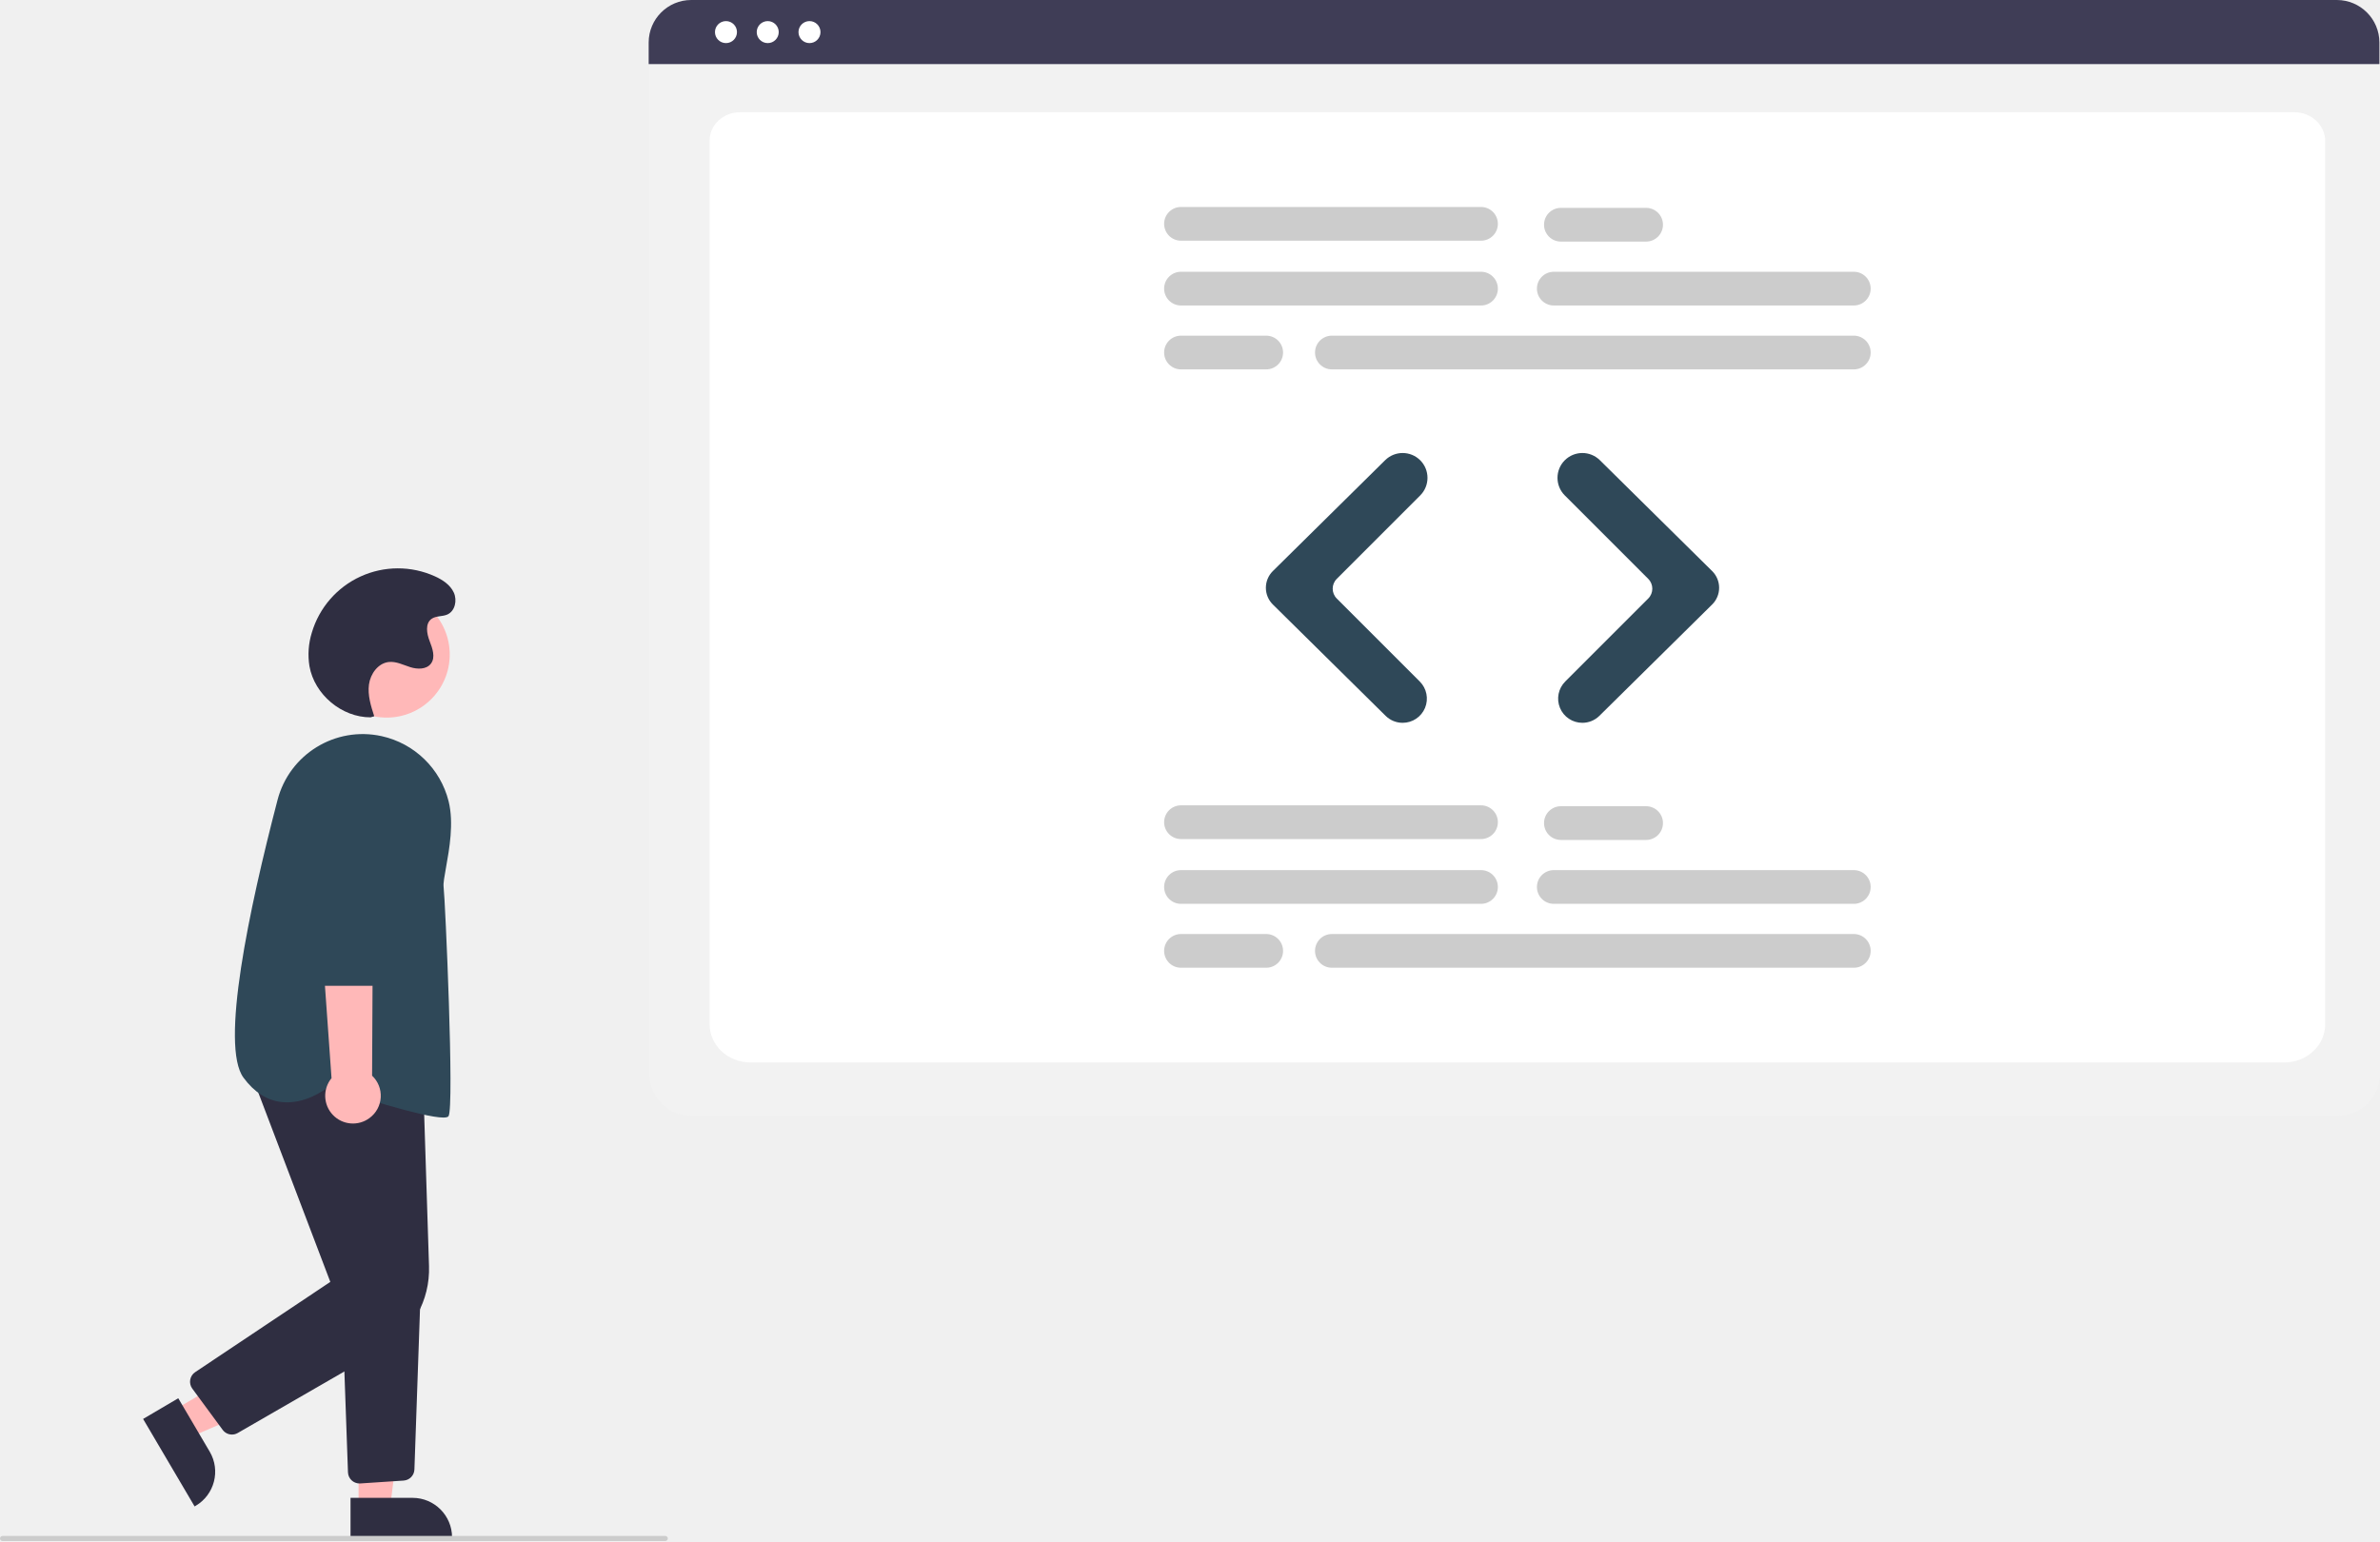
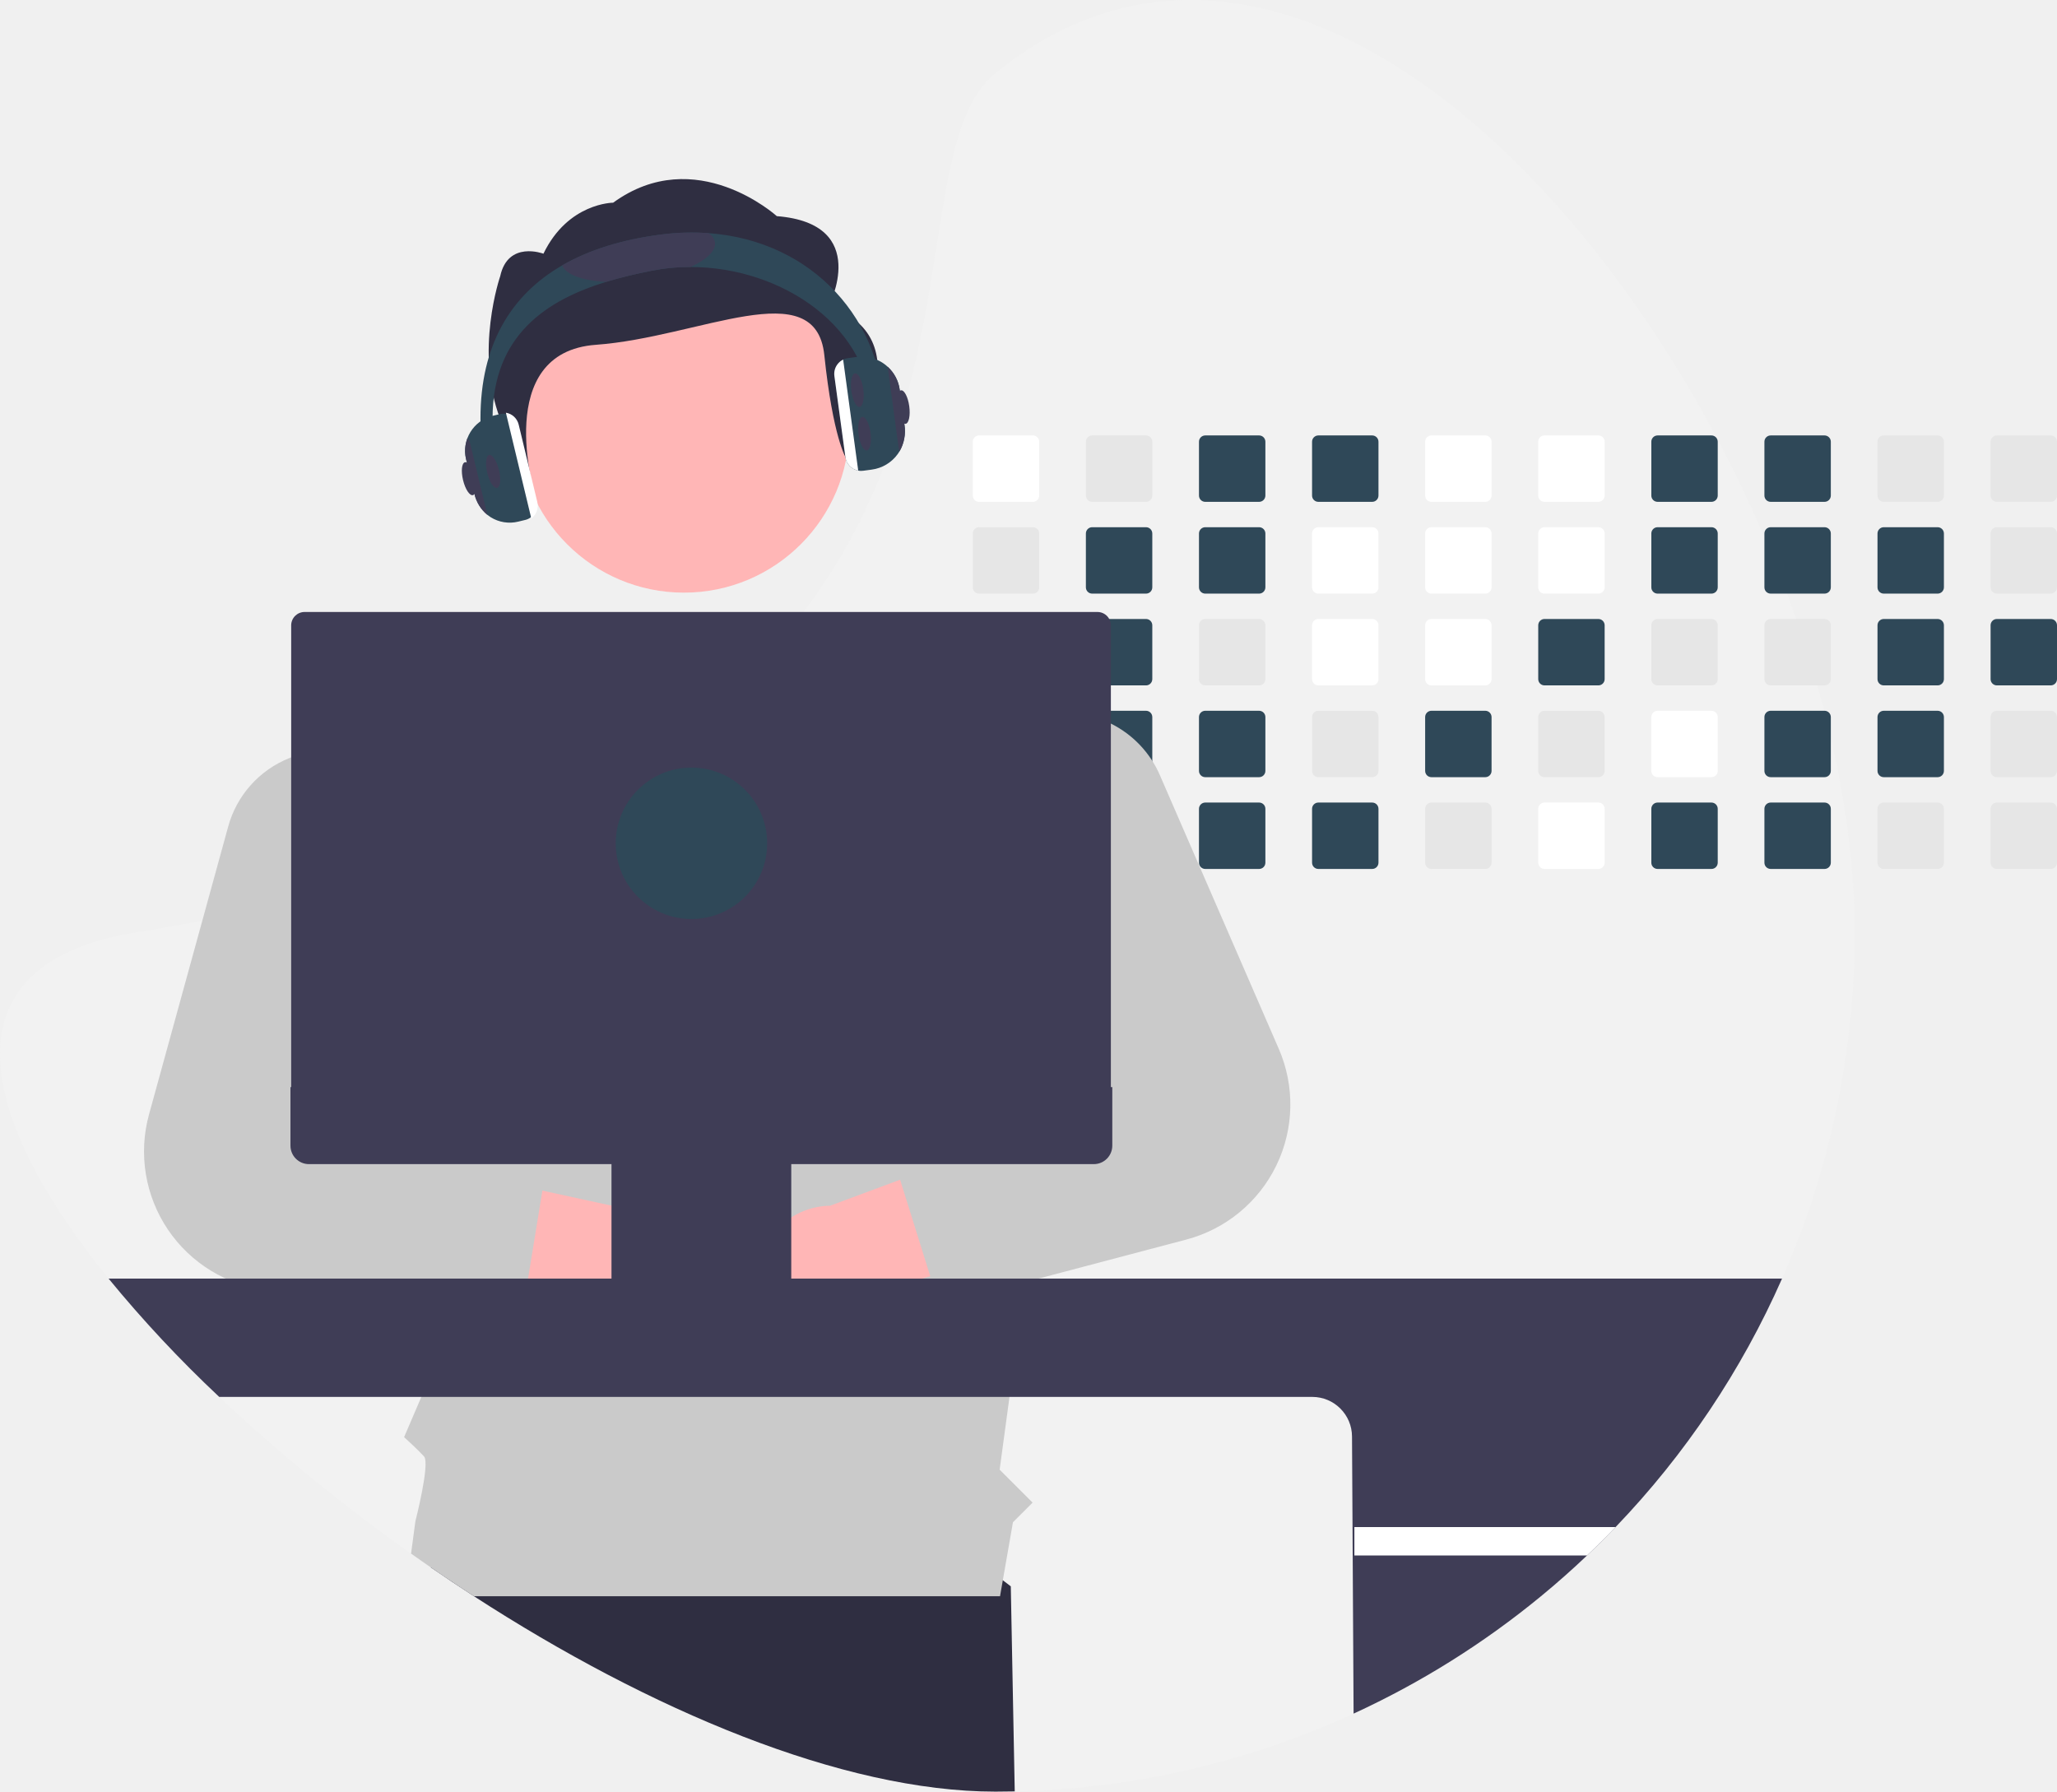
- <svg xmlns="http://www.w3.org/2000/svg" data-name="Layer 1" width="926.622" height="600.085" viewBox="0 0 926.622 600.085">
-   <circle cx="150.534" cy="254.872" r="24.561" fill="#ffb8b8" />
-   <polygon points="67.543 549.197 73.762 559.763 117.474 540.803 108.295 525.21 67.543 549.197" fill="#ffb8b8" />
-   <path d="M206.096,694.43,218.343,715.237l.001.001A15.386,15.386,0,0,1,212.888,736.302l-.431.254L192.405,702.489Z" transform="translate(-136.6892 -149.9575)" fill="#2f2e41" />
-   <polygon points="139.6 587.26 151.86 587.259 157.692 539.971 139.598 539.972 139.6 587.26" fill="#ffb8b8" />
-   <path d="M273.162,733.215l24.144-.001h.001a15.386,15.386,0,0,1,15.386,15.386v.5l-39.531.001Z" transform="translate(-136.6892 -149.9575)" fill="#2f2e41" />
-   <path d="M227.001,708.567a4.493,4.493,0,0,1-3.624-1.833l-11.824-16.059a4.5,4.5,0,0,1,1.125-6.41l52.614-35.142-31.747-83.475L301.434,571.252l2.287,71.733A36.046,36.046,0,0,1,285.675,675.409l-56.427,32.554A4.486,4.486,0,0,1,227.001,708.567Z" transform="translate(-136.6892 -149.9575)" fill="#2f2e41" />
-   <path d="M276.659,727.617a4.5,4.5,0,0,1-4.489-4.34l-2.488-69.882,30.808-1.623-2.453,70.384a4.487,4.487,0,0,1-4.2,4.333l-16.873,1.118C276.863,727.614,276.761,727.617,276.659,727.617Z" transform="translate(-136.6892 -149.9575)" fill="#2f2e41" />
-   <path d="M309.291,585.129c-7.838,0-35.217-8.816-44.721-11.959-1.422,1.138-9.233,6.979-18.351,5.911-5.626-.66-10.579-3.845-14.721-9.466-9.147-12.414,2.151-65.651,13.239-108.126a34.268,34.268,0,0,1,40.529-24.88h0a34.571,34.571,0,0,1,26.088,25.378c2.088,8.498.292,18.494-1.02,25.794-.616,3.432-1.104,6.143-.937,7.475.644,5.148,4.219,85.892,1.92,89.34C311.071,584.963,310.363,585.129,309.291,585.129Z" transform="translate(-136.6892 -149.9575)" fill="#2f4858" />
-   <path d="M280.616,585.272a10.743,10.743,0,0,0,.942-16.446l.485-97.844-23.045,3.837,6.769,94.97A10.801,10.801,0,0,0,280.616,585.272Z" transform="translate(-136.6892 -149.9575)" fill="#ffb8b8" />
-   <path d="M285.946,533.818H261.124a4.514,4.514,0,0,1-4.5-4.459l-.609-67.292a17.603,17.603,0,1,1,35.204.043L290.446,529.37A4.515,4.515,0,0,1,285.946,533.818Z" transform="translate(-136.6892 -149.9575)" fill="#2f4858" />
-   <path d="M280.969,429.289c-11.245.021-21.854-8.868-23.803-19.943a28.671,28.671,0,0,1,.919-13.014A34.954,34.954,0,0,1,306.021,374.379c3.008,1.361,5.971,3.316,7.349,6.317s.515,7.195-2.498,8.546c-1.969.882-4.44.449-6.187,1.716-2.509,1.819-1.863,5.691-.743,8.581s2.388,6.387.509,8.852c-1.75,2.297-5.249,2.226-8.004,1.361s-5.476-2.313-8.349-2.018c-4.19.43-7.202,4.598-7.759,8.773s.755,8.349,2.05,12.357Z" transform="translate(-136.6892 -149.9575)" fill="#2f2e41" />
-   <path d="M395.689,750.042h-258a1,1,0,1,1,0-2h258a1,1,0,0,1,0,2Z" transform="translate(-136.6892 -149.9575)" fill="#ccc" />
-   <path d="M1046.811,584.505H405.972a16.519,16.519,0,0,1-16.5-16.5V172.852a12.102,12.102,0,0,1,12.088-12.088h649.453a12.311,12.311,0,0,1,12.297,12.297V568.005A16.519,16.519,0,0,1,1046.811,584.505Z" transform="translate(-136.6892 -149.9575)" fill="#f2f2f2" />
-   <path d="M1026.091,563.673H428.846c-8.755,0-15.878-6.67-15.878-14.868v-344.105c0-6.08,5.278-11.027,11.766-11.027H1030.008c6.595,0,11.961,5.028,11.961,11.208V548.805C1041.969,557.003,1034.846,563.673,1026.091,563.673Z" transform="translate(-136.6892 -149.9575)" fill="#fff" />
-   <path d="M1063.081,174.908H389.241v-8.4a16.574,16.574,0,0,1,16.56-16.55H1046.521a16.574,16.574,0,0,1,16.56,16.55Z" transform="translate(-136.6892 -149.9575)" fill="#3f3d56" />
-   <circle cx="282.647" cy="12.5" r="4.283" fill="#fff" />
-   <circle cx="298.906" cy="12.5" r="4.283" fill="#fff" />
-   <circle cx="315.165" cy="12.5" r="4.283" fill="#fff" />
-   <path d="M713.3,268.912H596.492a6.566,6.566,0,0,1,0-13.132H713.3a6.566,6.566,0,1,1,0,13.132Z" transform="translate(-136.6892 -149.9575)" fill="#ccc" />
-   <path d="M858.446,268.912H741.638a6.566,6.566,0,0,1,0-13.132H858.446a6.566,6.566,0,1,1,0,13.132Z" transform="translate(-136.6892 -149.9575)" fill="#ccc" />
-   <path d="M858.446,293.794H655.241a6.566,6.566,0,1,1,0-13.132H858.446a6.566,6.566,0,1,1,0,13.132Z" transform="translate(-136.6892 -149.9575)" fill="#ccc" />
-   <path d="M713.3,243.684H596.492a6.566,6.566,0,0,1,0-13.132H713.3a6.566,6.566,0,1,1,0,13.132Z" transform="translate(-136.6892 -149.9575)" fill="#ccc" />
-   <path d="M777.579,244.03H744.402a6.566,6.566,0,0,1,0-13.132H777.579a6.566,6.566,0,1,1,0,13.132Z" transform="translate(-136.6892 -149.9575)" fill="#ccc" />
-   <path d="M629.668,293.794H596.492a6.566,6.566,0,0,1,0-13.132h33.176a6.566,6.566,0,1,1,0,13.132Z" transform="translate(-136.6892 -149.9575)" fill="#ccc" />
-   <path d="M713.3,501.912H596.492a6.566,6.566,0,0,1,0-13.132H713.3a6.566,6.566,0,1,1,0,13.132Z" transform="translate(-136.6892 -149.9575)" fill="#ccc" />
-   <path d="M858.446,501.912H741.638a6.566,6.566,0,0,1,0-13.132H858.446a6.566,6.566,0,1,1,0,13.132Z" transform="translate(-136.6892 -149.9575)" fill="#ccc" />
-   <path d="M858.446,526.794H655.241a6.566,6.566,0,1,1,0-13.132H858.446a6.566,6.566,0,1,1,0,13.132Z" transform="translate(-136.6892 -149.9575)" fill="#ccc" />
-   <path d="M713.3,476.684H596.492a6.566,6.566,0,0,1,0-13.132H713.3a6.566,6.566,0,1,1,0,13.132Z" transform="translate(-136.6892 -149.9575)" fill="#ccc" />
-   <path d="M777.579,477.03H744.402a6.566,6.566,0,0,1,0-13.132H777.579a6.566,6.566,0,0,1,0,13.132Z" transform="translate(-136.6892 -149.9575)" fill="#ccc" />
-   <path d="M629.668,526.794H596.492a6.566,6.566,0,0,1,0-13.132h33.176a6.566,6.566,0,1,1,0,13.132Z" transform="translate(-136.6892 -149.9575)" fill="#ccc" />
-   <path d="M682.793,431.419a9.397,9.397,0,0,1-6.624-2.71l-43.909-43.359a9.152,9.152,0,0,1,0-13.023l43.731-43.184a9.702,9.702,0,0,1,13.644.043h0a9.689,9.689,0,0,1,0,13.687l-32.496,32.497a5.413,5.413,0,0,0,0,7.647l32.32,32.32a9.418,9.418,0,0,1-6.666,16.084Z" transform="translate(-136.6892 -149.9575)" fill="#2f4858" />
-   <path d="M752.759,431.419a9.418,9.418,0,0,1-6.666-16.084L778.412,383.015a5.413,5.413,0,0,0,0-7.647L745.916,342.872a9.678,9.678,0,0,1,0-13.687h0a9.702,9.702,0,0,1,13.644-.043l43.731,43.184a9.152,9.152,0,0,1,0,13.023l-43.909,43.359A9.399,9.399,0,0,1,752.759,431.419Z" transform="translate(-136.6892 -149.9575)" fill="#2f4858" />
+ <svg xmlns="http://www.w3.org/2000/svg" data-name="Layer 1" width="850.538" height="740.83" viewBox="0 0 850.538 740.83">
+   <path d="M941.609,465.125a354.21,354.21,0,0,1-98.85,245.9q-5.745,6.015-11.8,11.74-9.225,8.775-19.07,16.87a353.934,353.934,0,0,1-217.58,80.69q-3.975.09-7.98.09c-63.43,0-143.21-33.88-215.61-80.78q-8.985-5.82-17.81-11.91-4.125-2.82-8.21-5.72a730.43,730.43,0,0,1-79.32-64.8,514.116,514.116,0,0,1-45.75-48.92c-55.63-68.62-67.9-130.45,11.41-143.16q14.085-2.25,27.34-4.81,19.2-3.69,36.75-7.97,23.64-5.745,44.42-12.46,6.99-2.25,13.66-4.59c65.74-23.09,109.74-53.2,139.69-85.87q7.62-8.295,14.05-16.79a236.055,236.055,0,0,0,17.83-27.12,254.898,254.898,0,0,0,18.41-41.05l.27-.78c23.83-68.74,16.58-132.5,42.87-153.84,112.38-91.23,252.29,38.69,317.96,191.9q4.965,11.58,9.34,23.3,1.965,5.235,3.79,10.49,4.8,13.695,8.71,27.46,1.5,5.25,2.86,10.49c.97,3.77,1.9,7.53,2.76,11.29C938.139,412.305,941.609,439.455,941.609,465.125Z" transform="translate(-174.731 -79.58524)" fill="#f2f2f2" />
+   <path d="M594.309,820.325q-3.975.09-7.98.09c-63.43,0-143.21-33.88-215.61-80.78q-8.985-5.82-17.81-11.91l5.16-31.4,156.21-20.74,78.4,59.95Z" transform="translate(-174.731 -79.58524)" fill="#2f2e41" />
+   <path d="M601.829,259.635h-22.26a2.601,2.601,0,0,0-2.6,2.6v22.27a2.593,2.593,0,0,0,2.6,2.59h22.26a2.599,2.599,0,0,0,2.6-2.59v-22.27A2.608,2.608,0,0,0,601.829,259.635Z" transform="translate(-174.731 -79.58524)" fill="#fff" />
+   <path d="M601.829,297.585h-22.26a2.601,2.601,0,0,0-2.6,2.6v22.27a2.593,2.593,0,0,0,2.6,2.59h22.26a2.599,2.599,0,0,0,2.6-2.59v-22.27A2.608,2.608,0,0,0,601.829,297.585Z" transform="translate(-174.731 -79.58524)" fill="#e6e6e6" />
+   <path d="M601.829,335.535h-22.26a2.601,2.601,0,0,0-2.6,2.6v22.26a2.595,2.595,0,0,0,2.6,2.6h22.26a2.601,2.601,0,0,0,2.6-2.6v-22.26A2.608,2.608,0,0,0,601.829,335.535Z" transform="translate(-174.731 -79.58524)" fill="#e6e6e6" />
+   <path d="M604.389,375.625a2.617,2.617,0,0,0-2.56-2.14h-22.26a2.601,2.601,0,0,0-2.6,2.6v22.26a2.595,2.595,0,0,0,2.6,2.6h22.26a2.601,2.601,0,0,0,2.6-2.6v-22.26A2.313,2.313,0,0,0,604.389,375.625Z" transform="translate(-174.731 -79.58524)" fill="#e6e6e6" />
+   <path d="M602.839,411.635a2.634,2.634,0,0,0-1.01-.2h-22.26a2.595,2.595,0,0,0-2.6,2.6v22.26a2.588,2.588,0,0,0,2.6,2.6h22.26a2.601,2.601,0,0,0,2.6-2.6v-22.26A2.616,2.616,0,0,0,602.839,411.635Z" transform="translate(-174.731 -79.58524)" fill="#e6e6e6" />
+   <path d="M648.589,259.635h-22.26a2.601,2.601,0,0,0-2.6,2.6v22.27a2.593,2.593,0,0,0,2.6,2.59h22.26a2.599,2.599,0,0,0,2.6-2.59v-22.27A2.608,2.608,0,0,0,648.589,259.635Z" transform="translate(-174.731 -79.58524)" fill="#e6e6e6" />
+   <path d="M648.589,297.585h-22.26a2.601,2.601,0,0,0-2.6,2.6v22.27a2.593,2.593,0,0,0,2.6,2.59h22.26a2.599,2.599,0,0,0,2.6-2.59v-22.27A2.608,2.608,0,0,0,648.589,297.585Z" transform="translate(-174.731 -79.58524)" fill="#2f4858" />
+   <path d="M648.589,335.535h-22.26a2.601,2.601,0,0,0-2.6,2.6v22.26a2.595,2.595,0,0,0,2.6,2.6h22.26a2.601,2.601,0,0,0,2.6-2.6v-22.26A2.608,2.608,0,0,0,648.589,335.535Z" transform="translate(-174.731 -79.58524)" fill="#2f4858" />
+   <path d="M648.589,373.485h-22.26a2.593,2.593,0,0,0-2.46,1.78,2.478,2.478,0,0,0-.14.82v22.26a2.595,2.595,0,0,0,2.6,2.6h22.26a2.601,2.601,0,0,0,2.6-2.6v-22.26A2.608,2.608,0,0,0,648.589,373.485Z" transform="translate(-174.731 -79.58524)" fill="#2f4858" />
+   <path d="M648.589,411.435h-22.26a2.595,2.595,0,0,0-2.6,2.6v22.26a2.595,2.595,0,0,0,2.6,2.6h22.26a2.601,2.601,0,0,0,2.6-2.6v-22.26A2.601,2.601,0,0,0,648.589,411.435Z" transform="translate(-174.731 -79.58524)" fill="#e6e6e6" />
+   <path d="M695.349,259.635h-22.26a2.601,2.601,0,0,0-2.6,2.6v22.27a2.593,2.593,0,0,0,2.6,2.59h22.26a2.599,2.599,0,0,0,2.6-2.59v-22.27A2.608,2.608,0,0,0,695.349,259.635Z" transform="translate(-174.731 -79.58524)" fill="#2f4858" />
+   <path d="M695.349,297.585h-22.26a2.601,2.601,0,0,0-2.6,2.6v22.27a2.593,2.593,0,0,0,2.6,2.59h22.26a2.599,2.599,0,0,0,2.6-2.59v-22.27A2.608,2.608,0,0,0,695.349,297.585Z" transform="translate(-174.731 -79.58524)" fill="#2f4858" />
+   <path d="M695.349,335.535h-22.26a2.601,2.601,0,0,0-2.6,2.6v22.26a2.595,2.595,0,0,0,2.6,2.6h22.26a2.601,2.601,0,0,0,2.6-2.6v-22.26A2.608,2.608,0,0,0,695.349,335.535Z" transform="translate(-174.731 -79.58524)" fill="#e6e6e6" />
+   <path d="M695.349,373.485h-22.26a2.601,2.601,0,0,0-2.6,2.6v22.26a2.595,2.595,0,0,0,2.6,2.6h22.26a2.601,2.601,0,0,0,2.6-2.6v-22.26A2.608,2.608,0,0,0,695.349,373.485Z" transform="translate(-174.731 -79.58524)" fill="#2f4858" />
+   <path d="M695.349,411.435h-22.26a2.595,2.595,0,0,0-2.6,2.6v22.26a2.595,2.595,0,0,0,2.6,2.6h22.26a2.601,2.601,0,0,0,2.6-2.6v-22.26A2.601,2.601,0,0,0,695.349,411.435Z" transform="translate(-174.731 -79.58524)" fill="#2f4858" />
+   <path d="M742.109,259.635h-22.26a2.601,2.601,0,0,0-2.6,2.6v22.27a2.593,2.593,0,0,0,2.6,2.59h22.26a2.599,2.599,0,0,0,2.6-2.59v-22.27A2.608,2.608,0,0,0,742.109,259.635Z" transform="translate(-174.731 -79.58524)" fill="#2f4858" />
+   <path d="M742.109,297.585h-22.26a2.601,2.601,0,0,0-2.6,2.6v22.27a2.593,2.593,0,0,0,2.6,2.59h22.26a2.599,2.599,0,0,0,2.6-2.59v-22.27A2.608,2.608,0,0,0,742.109,297.585Z" transform="translate(-174.731 -79.58524)" fill="#fff" />
+   <path d="M742.109,335.535h-22.26a2.601,2.601,0,0,0-2.6,2.6v22.26a2.595,2.595,0,0,0,2.6,2.6h22.26a2.601,2.601,0,0,0,2.6-2.6v-22.26A2.608,2.608,0,0,0,742.109,335.535Z" transform="translate(-174.731 -79.58524)" fill="#fff" />
+   <path d="M742.109,373.485h-22.26a2.601,2.601,0,0,0-2.6,2.6v22.26a2.595,2.595,0,0,0,2.6,2.6h22.26a2.601,2.601,0,0,0,2.6-2.6v-22.26A2.608,2.608,0,0,0,742.109,373.485Z" transform="translate(-174.731 -79.58524)" fill="#e6e6e6" />
+   <path d="M742.109,411.435h-22.26a2.595,2.595,0,0,0-2.6,2.6v22.26a2.595,2.595,0,0,0,2.6,2.6h22.26a2.601,2.601,0,0,0,2.6-2.6v-22.26A2.601,2.601,0,0,0,742.109,411.435Z" transform="translate(-174.731 -79.58524)" fill="#2f4858" />
+   <path d="M788.869,259.635h-22.27a2.599,2.599,0,0,0-2.59,2.6v22.27a2.591,2.591,0,0,0,2.59,2.59h22.27a2.599,2.599,0,0,0,2.6-2.59v-22.27A2.608,2.608,0,0,0,788.869,259.635Z" transform="translate(-174.731 -79.58524)" fill="#fff" />
+   <path d="M788.869,297.585h-22.27a2.599,2.599,0,0,0-2.59,2.6v22.27a2.59,2.59,0,0,0,2.59,2.59h22.27a2.599,2.599,0,0,0,2.6-2.59v-22.27A2.608,2.608,0,0,0,788.869,297.585Z" transform="translate(-174.731 -79.58524)" fill="#fff" />
+   <path d="M788.869,335.535h-22.27a2.599,2.599,0,0,0-2.59,2.6v22.26a2.593,2.593,0,0,0,2.59,2.6h22.27a2.601,2.601,0,0,0,2.6-2.6v-22.26A2.608,2.608,0,0,0,788.869,335.535Z" transform="translate(-174.731 -79.58524)" fill="#fff" />
+   <path d="M788.869,373.485h-22.27a2.599,2.599,0,0,0-2.59,2.6v22.26a2.593,2.593,0,0,0,2.59,2.6h22.27a2.601,2.601,0,0,0,2.6-2.6v-22.26A2.608,2.608,0,0,0,788.869,373.485Z" transform="translate(-174.731 -79.58524)" fill="#2f4858" />
+   <path d="M788.869,411.435h-22.27a2.593,2.593,0,0,0-2.59,2.6v22.26a2.593,2.593,0,0,0,2.59,2.6h22.27a2.601,2.601,0,0,0,2.6-2.6v-22.26A2.601,2.601,0,0,0,788.869,411.435Z" transform="translate(-174.731 -79.58524)" fill="#e6e6e6" />
+   <path d="M835.629,259.635h-22.27a2.599,2.599,0,0,0-2.59,2.6v22.27a2.591,2.591,0,0,0,2.59,2.59h22.27a2.599,2.599,0,0,0,2.6-2.59v-22.27A2.608,2.608,0,0,0,835.629,259.635Z" transform="translate(-174.731 -79.58524)" fill="#fff" />
+   <path d="M835.629,297.585h-22.27a2.599,2.599,0,0,0-2.59,2.6v22.27a2.59,2.59,0,0,0,2.59,2.59h22.27a2.599,2.599,0,0,0,2.6-2.59v-22.27A2.608,2.608,0,0,0,835.629,297.585Z" transform="translate(-174.731 -79.58524)" fill="#fff" />
+   <path d="M835.629,335.535h-22.27a2.599,2.599,0,0,0-2.59,2.6v22.26a2.593,2.593,0,0,0,2.59,2.6h22.27a2.601,2.601,0,0,0,2.6-2.6v-22.26A2.608,2.608,0,0,0,835.629,335.535Z" transform="translate(-174.731 -79.58524)" fill="#2f4858" />
+   <path d="M835.629,373.485h-22.27a2.599,2.599,0,0,0-2.59,2.6v22.26a2.593,2.593,0,0,0,2.59,2.6h22.27a2.601,2.601,0,0,0,2.6-2.6v-22.26A2.608,2.608,0,0,0,835.629,373.485Z" transform="translate(-174.731 -79.58524)" fill="#e6e6e6" />
+   <path d="M835.629,411.435h-22.27a2.593,2.593,0,0,0-2.59,2.6v22.26a2.593,2.593,0,0,0,2.59,2.6h22.27a2.601,2.601,0,0,0,2.6-2.6v-22.26A2.601,2.601,0,0,0,835.629,411.435Z" transform="translate(-174.731 -79.58524)" fill="#fff" />
+   <path d="M882.389,259.635h-22.27a2.599,2.599,0,0,0-2.59,2.6v22.27a2.591,2.591,0,0,0,2.59,2.59h22.27a2.599,2.599,0,0,0,2.6-2.59v-22.27A2.608,2.608,0,0,0,882.389,259.635Z" transform="translate(-174.731 -79.58524)" fill="#2f4858" />
+   <path d="M882.389,297.585h-22.27a2.599,2.599,0,0,0-2.59,2.6v22.27a2.59,2.59,0,0,0,2.59,2.59h22.27a2.599,2.599,0,0,0,2.6-2.59v-22.27A2.608,2.608,0,0,0,882.389,297.585Z" transform="translate(-174.731 -79.58524)" fill="#2f4858" />
+   <path d="M882.389,335.535h-22.27a2.599,2.599,0,0,0-2.59,2.6v22.26a2.593,2.593,0,0,0,2.59,2.6h22.27a2.601,2.601,0,0,0,2.6-2.6v-22.26A2.608,2.608,0,0,0,882.389,335.535Z" transform="translate(-174.731 -79.58524)" fill="#e6e6e6" />
+   <path d="M882.389,373.485h-22.27a2.599,2.599,0,0,0-2.59,2.6v22.26a2.593,2.593,0,0,0,2.59,2.6h22.27a2.601,2.601,0,0,0,2.6-2.6v-22.26A2.608,2.608,0,0,0,882.389,373.485Z" transform="translate(-174.731 -79.58524)" fill="#fff" />
+   <path d="M882.389,411.435h-22.27a2.593,2.593,0,0,0-2.59,2.6v22.26a2.593,2.593,0,0,0,2.59,2.6h22.27a2.601,2.601,0,0,0,2.6-2.6v-22.26A2.601,2.601,0,0,0,882.389,411.435Z" transform="translate(-174.731 -79.58524)" fill="#2f4858" />
+   <path d="M929.149,259.635h-22.27a2.599,2.599,0,0,0-2.59,2.6v22.27a2.591,2.591,0,0,0,2.59,2.59h22.27a2.599,2.599,0,0,0,2.6-2.59v-22.27A2.608,2.608,0,0,0,929.149,259.635Z" transform="translate(-174.731 -79.58524)" fill="#2f4858" />
+   <path d="M929.149,297.585h-22.27a2.599,2.599,0,0,0-2.59,2.6v22.27a2.59,2.59,0,0,0,2.59,2.59h22.27a2.599,2.599,0,0,0,2.6-2.59v-22.27A2.608,2.608,0,0,0,929.149,297.585Z" transform="translate(-174.731 -79.58524)" fill="#2f4858" />
+   <path d="M929.149,335.535h-22.27a2.599,2.599,0,0,0-2.59,2.6v22.26a2.593,2.593,0,0,0,2.59,2.6h22.27a2.601,2.601,0,0,0,2.6-2.6v-22.26A2.608,2.608,0,0,0,929.149,335.535Z" transform="translate(-174.731 -79.58524)" fill="#e6e6e6" />
+   <path d="M929.149,373.485h-22.27a2.599,2.599,0,0,0-2.59,2.6v22.26a2.593,2.593,0,0,0,2.59,2.6h22.27a2.601,2.601,0,0,0,2.6-2.6v-22.26A2.608,2.608,0,0,0,929.149,373.485Z" transform="translate(-174.731 -79.58524)" fill="#2f4858" />
+   <path d="M929.149,411.435h-22.27a2.593,2.593,0,0,0-2.59,2.6v22.26a2.593,2.593,0,0,0,2.59,2.6h22.27a2.601,2.601,0,0,0,2.6-2.6v-22.26A2.601,2.601,0,0,0,929.149,411.435Z" transform="translate(-174.731 -79.58524)" fill="#2f4858" />
+   <path d="M975.909,259.635h-22.27a2.599,2.599,0,0,0-2.59,2.6v22.27a2.591,2.591,0,0,0,2.59,2.59h22.27a2.599,2.599,0,0,0,2.6-2.59v-22.27A2.608,2.608,0,0,0,975.909,259.635Z" transform="translate(-174.731 -79.58524)" fill="#e6e6e6" />
+   <path d="M975.909,297.585h-22.27a2.599,2.599,0,0,0-2.59,2.6v22.27a2.59,2.59,0,0,0,2.59,2.59h22.27a2.599,2.599,0,0,0,2.6-2.59v-22.27A2.608,2.608,0,0,0,975.909,297.585Z" transform="translate(-174.731 -79.58524)" fill="#2f4858" />
+   <path d="M975.909,335.535h-22.27a2.599,2.599,0,0,0-2.59,2.6v22.26a2.593,2.593,0,0,0,2.59,2.6h22.27a2.601,2.601,0,0,0,2.6-2.6v-22.26A2.608,2.608,0,0,0,975.909,335.535Z" transform="translate(-174.731 -79.58524)" fill="#2f4858" />
+   <path d="M975.909,373.485h-22.27a2.599,2.599,0,0,0-2.59,2.6v22.26a2.593,2.593,0,0,0,2.59,2.6h22.27a2.601,2.601,0,0,0,2.6-2.6v-22.26A2.608,2.608,0,0,0,975.909,373.485Z" transform="translate(-174.731 -79.58524)" fill="#2f4858" />
+   <path d="M975.909,411.435h-22.27a2.593,2.593,0,0,0-2.59,2.6v22.26a2.593,2.593,0,0,0,2.59,2.6h22.27a2.601,2.601,0,0,0,2.6-2.6v-22.26A2.601,2.601,0,0,0,975.909,411.435Z" transform="translate(-174.731 -79.58524)" fill="#e6e6e6" />
+   <path d="M1022.669,259.635h-22.27a2.599,2.599,0,0,0-2.59,2.6v22.27a2.591,2.591,0,0,0,2.59,2.59h22.27a2.599,2.599,0,0,0,2.6-2.59v-22.27A2.608,2.608,0,0,0,1022.669,259.635Z" transform="translate(-174.731 -79.58524)" fill="#e6e6e6" />
+   <path d="M1022.669,297.585h-22.27a2.599,2.599,0,0,0-2.59,2.6v22.27a2.591,2.591,0,0,0,2.59,2.59h22.27a2.599,2.599,0,0,0,2.6-2.59v-22.27A2.608,2.608,0,0,0,1022.669,297.585Z" transform="translate(-174.731 -79.58524)" fill="#e6e6e6" />
+   <path d="M1022.669,335.535h-22.27a2.599,2.599,0,0,0-2.59,2.6v22.26a2.593,2.593,0,0,0,2.59,2.6h22.27a2.601,2.601,0,0,0,2.6-2.6v-22.26A2.608,2.608,0,0,0,1022.669,335.535Z" transform="translate(-174.731 -79.58524)" fill="#2f4858" />
+   <path d="M1022.669,373.485h-22.27a2.599,2.599,0,0,0-2.59,2.6v22.26a2.593,2.593,0,0,0,2.59,2.6h22.27a2.601,2.601,0,0,0,2.6-2.6v-22.26A2.608,2.608,0,0,0,1022.669,373.485Z" transform="translate(-174.731 -79.58524)" fill="#e6e6e6" />
+   <path d="M1022.669,411.435h-22.27a2.593,2.593,0,0,0-2.59,2.6v22.26a2.593,2.593,0,0,0,2.59,2.6h22.27a2.601,2.601,0,0,0,2.6-2.6v-22.26A2.601,2.601,0,0,0,1022.669,411.435Z" transform="translate(-174.731 -79.58524)" fill="#e6e6e6" />
+   <polygon points="336.095 660.051 335.475 660.051 336.005 659.981 336.095 660.051" fill="#2f2e41" />
+   <circle id="b6132315-04e2-4cdb-a713-107c9cd58b0b" data-name="ab6171fa-7d69-4734-b81c-8dff60f9761b" cx="282.814" cy="176.733" r="68.322" fill="#ffb6b6" />
+   <path id="f4304bdd-ba2d-4fff-b404-410205410c5d-262" data-name="bf427902-b9bf-4946-b5d7-5c1c7e04535e" d="M517.377,206.226s17.869-34.161-21.444-37.266c0,0-33.515-30.402-67.676-5.558,0,0-18.633,0-28.823,21.086,0,0-14.655-5.558-17.876,9.317,0,0-10.723,31.055,0,59.005,10.723,27.95,14.285,31.055,14.285,31.055s-17.621-58.598,25.27-61.704,90.887-29.909,94.461,4.251,8.953,42.578,8.953,42.578S558.479,220.201,517.377,206.226Z" transform="translate(-174.731 -79.58524)" fill="#2f2e41" />
+   <path d="M634.279,424.695l-.22,1.16-2.47,13.04-17.07,90.2-1.01,5.31-2.12,11.23-2.9,15.32-6.43,33.95-1.84,9.73-.69,3.65-.24,1.28-1.91,10.07-.58,3.04-4.66,34.53-4.07,30.09,13.62,13.62-8.12,8.12-5.33,30.53.01.07H370.719q-13.2-8.55-26.02-17.63l1.79-13.4s6.16-23.93,3.57-26.79c-2.58-2.86-8.24-7.97-8.24-7.97l7.13-16.64.99-2.31-1.66-34.43-.04-.83-.55-11.35-.07-1.46-.11-2.19-2.11-43.68-.04-.72-.64-13.24-.6-12.59-.26-5.31-2.57-53.13-1.74-36.08-1.52-31.41,6.11-2.07,65.35-22.21,27.07-35.19,56.34.42,27.58.21,46.02,42.68,10.47,5,.08.04,7.51,3.59,19.04,9.09,20.13,9.62,10.33,4.93Z" transform="translate(-174.731 -79.58524)" fill="#cacaca" />
+   <path d="M443.84,637.136a30.286,30.286,0,0,1-40.664-22.43L296.617,599.588l37.043-41.902,95.511,20.78a30.45,30.45,0,0,1,14.669,58.67Z" transform="translate(-174.731 -79.58524)" fill="#ffb6b6" />
+   <path d="M396.329,560.955a13.522,13.522,0,0,0-7.89-4.87l-43.72-9.09-4.49-.93a18.933,18.933,0,0,1-12.53-9.07,19.161,19.161,0,0,1-2.45-7.9,18.895,18.895,0,0,1,.89-7.48l15.15-45.65,9.83-29.62a41.792,41.792,0,0,0,2.09-11.05,43.349,43.349,0,0,0-9.07-28.89,42.693,42.693,0,0,0-49.01-13.64c-.25.09-.51.19-.76.29a42.583,42.583,0,0,0-25.31,28.41l-10.68,38.85-22.03,80.09a57.766,57.766,0,0,0,48.96,72.68l62.97,7.38,29.14,3.42a13.497,13.497,0,0,0,14.84-10.73,4.895,4.895,0,0,0,.11-.55l.7-4.32,5.93-36.38.06-.37A13.475,13.475,0,0,0,396.329,560.955Z" transform="translate(-174.731 -79.58524)" fill="#cacaca" />
+   <path d="M511.714,638.302a30.286,30.286,0,0,0,37.094-27.94l103.362-29.994L609.588,544.109l-91.626,34.041a30.45,30.45,0,0,0-6.249,60.152Z" transform="translate(-174.731 -79.58524)" fill="#ffb6b6" />
+   <path d="M703.489,513.275,654.329,400.135a42.819,42.819,0,0,0-20.27-21.35,43.356,43.356,0,0,0-8.78-3.2c-.47-.12-.94-.23-1.41-.32a42.132,42.132,0,0,0-19.48.36,42.814,42.814,0,0,0-27.34,21.73,1.004,1.004,0,0,0-.08.14,43.1,43.1,0,0,0-.37,38.85l.61,1.22,34.74,69.77a18.9,18.9,0,0,1-10.5,26.19l-2.44.88-43.88,15.85a13.497,13.497,0,0,0-8.33,16.79l.11.35,12.3,39.36c.06.18.12.36.19.54a7.054,7.054,0,0,0,.4.99,13.482,13.482,0,0,0,15.81,7.53l23.68-6.25,4.83-1.28,61.15-16.15a57.76,57.76,0,0,0,38.22-78.86Z" transform="translate(-174.731 -79.58524)" fill="#cacaca" />
+   <path d="M219.629,608.285a514.116,514.116,0,0,0,45.75,48.92h451.97a16.446,16.446,0,0,1,16.42,16.43l.65,114.53a355.43,355.43,0,0,0,77.47-48.53q9.84-8.085,19.07-16.87,6.045-5.73,11.8-11.74a355.629,355.629,0,0,0,68.82-102.74Z" transform="translate(-174.731 -79.58524)" fill="#3f3d56" />
+   <path d="M842.759,711.025q-5.745,6.015-11.8,11.74H734.749v-11.74Z" transform="translate(-174.731 -79.58524)" fill="#fff" />
+   <path d="M633.379,335.535a5.538,5.538,0,0,0-4.87-2.9H300.669a5.555,5.555,0,0,0-5.54,5.55v196.22H634.059V338.185A5.385,5.385,0,0,0,633.379,335.535Z" transform="translate(-174.731 -79.58524)" fill="#3f3d56" />
+   <path d="M294.832,529.092V553.306a7.644,7.644,0,0,0,7.644,7.644H427.573v47.787h-1.662a.993.993,0,0,0-.993.993v3.324a.993.993,0,0,0,.993.993h77.658a.993.993,0,0,0,.993-.993v-3.324a.993.993,0,0,0-.993-.993h-1.662V560.95H627.004a7.644,7.644,0,0,0,7.644-7.644V529.092Z" transform="translate(-174.731 -79.58524)" fill="#3f3d56" />
+   <circle cx="285.903" cy="348.704" r="31.306" fill="#2f4858" />
+   <path d="M540.399,252.585h-5c0-37.8-37.41-62.57-75.15-62.59a82.382,82.382,0,0,0-16.35,1.59c-6.06,1.21-12.35,2.66-18.53,4.55-24.37,7.47-46.97,21.91-46.97,56.45a78.591,78.591,0,0,0,2.54,19.88l-4.84,1.26a83.876,83.876,0,0,1-2.7-21.14c0-30.18,12.39-50.91,33.79-63.27,11.25-6.5,24.98-10.69,40.71-12.73a97.131,97.131,0,0,1,19.75-.6C511.049,179.105,540.399,212.385,540.399,252.585Z" transform="translate(-174.731 -79.58524)" fill="#2f4858" />
+   <path d="M548.729,255.355l-1.97-14.56a15.71,15.71,0,0,0-5-9.56,15.816,15.816,0,0,0-13.25-4l-3.13.43a6.524,6.524,0,0,0-4.35,2.53,6.548,6.548,0,0,0-1.29,4.87l4.55,33.54a6.577,6.577,0,0,0,5.3,5.57,6.154,6.154,0,0,0,1.22.12,6.499,6.499,0,0,0,.88-.06l3.5-.47a15.791,15.791,0,0,0,10.74-6.43c.27-.38.53-.77.77-1.17A16.748,16.748,0,0,0,548.729,255.355Z" transform="translate(-174.731 -79.58524)" fill="#2f4858" />
+   <path d="M523.359,228.275a6.432,6.432,0,0,0-2.33,1.92,6.548,6.548,0,0,0-1.29,4.87l4.55,33.54a6.577,6.577,0,0,0,5.3,5.57Z" transform="translate(-174.731 -79.58524)" fill="#fff" />
+   <path d="M548.729,255.355l-1.97-14.56a15.71,15.71,0,0,0-5-9.56l4.53,33.37a6.176,6.176,0,0,0,.41,1.56A16.748,16.748,0,0,0,548.729,255.355Z" transform="translate(-174.731 -79.58524)" fill="#3f3d56" />
+   <ellipse cx="532.218" cy="258.909" rx="2.5" ry="7" transform="translate(-204.7047 -5.69071) rotate(-7.72549)" fill="#3f3d56" />
+   <ellipse cx="529.218" cy="240.909" rx="2.5" ry="7" transform="translate(-202.3122 -6.25736) rotate(-7.72549)" fill="#3f3d56" />
+   <ellipse cx="548.218" cy="247.909" rx="2.5" ry="7" transform="translate(-203.0808 -3.63971) rotate(-7.72549)" fill="#3f3d56" />
+   <path d="M460.249,189.995a82.382,82.382,0,0,0-16.35,1.59c-6.06,1.21-12.35,2.66-18.53,4.55-9.65-.47-16.75-2.97-18.18-6.82,11.25-6.5,24.98-10.69,40.71-12.73a97.131,97.131,0,0,1,19.75-.6,5.727,5.727,0,0,1,2.72,3.82C470.839,183.285,466.869,186.985,460.249,189.995Z" transform="translate(-174.731 -79.58524)" fill="#3f3d56" />
+   <path d="M396.409,287.285l-7.7-32.01a6.024,6.024,0,0,0-4.88-4.55,6.733,6.733,0,0,0-1-.08,6.026,6.026,0,0,0-1.4.17l-2.98.72a14.904,14.904,0,0,0-10.99,17.96l3.45,14.36a15.845,15.845,0,0,0,5.34,8.62,14.045,14.045,0,0,0,1.36.97,14.809,14.809,0,0,0,11.37,1.84l2.97-.72a5.84,5.84,0,0,0,2.17-1.01A5.993,5.993,0,0,0,396.409,287.285Z" transform="translate(-174.731 -79.58524)" fill="#2f4858" />
+   <ellipse cx="378.629" cy="274.523" rx="2.5" ry="7" transform="translate(-228.4506 16.61926) rotate(-13.53051)" fill="#3f3d56" />
+   <ellipse cx="368.629" cy="277.523" rx="2.5" ry="7" transform="translate(-229.4301 14.36289) rotate(-13.53051)" fill="#3f3d56" />
+   <path d="M396.899,287.165l-7.7-32.01a6.532,6.532,0,0,0-5.29-4.92l10.51,43.72A6.511,6.511,0,0,0,396.899,287.165Z" transform="translate(-174.731 -79.58524)" fill="#fff" />
+   <path d="M369.199,263.155a6.476,6.476,0,0,0-1.17-2.45,14.725,14.725,0,0,0-.57,8.79l3.45,14.36a15.845,15.845,0,0,0,5.34,8.62Z" transform="translate(-174.731 -79.58524)" fill="#3f3d56" />
</svg>
